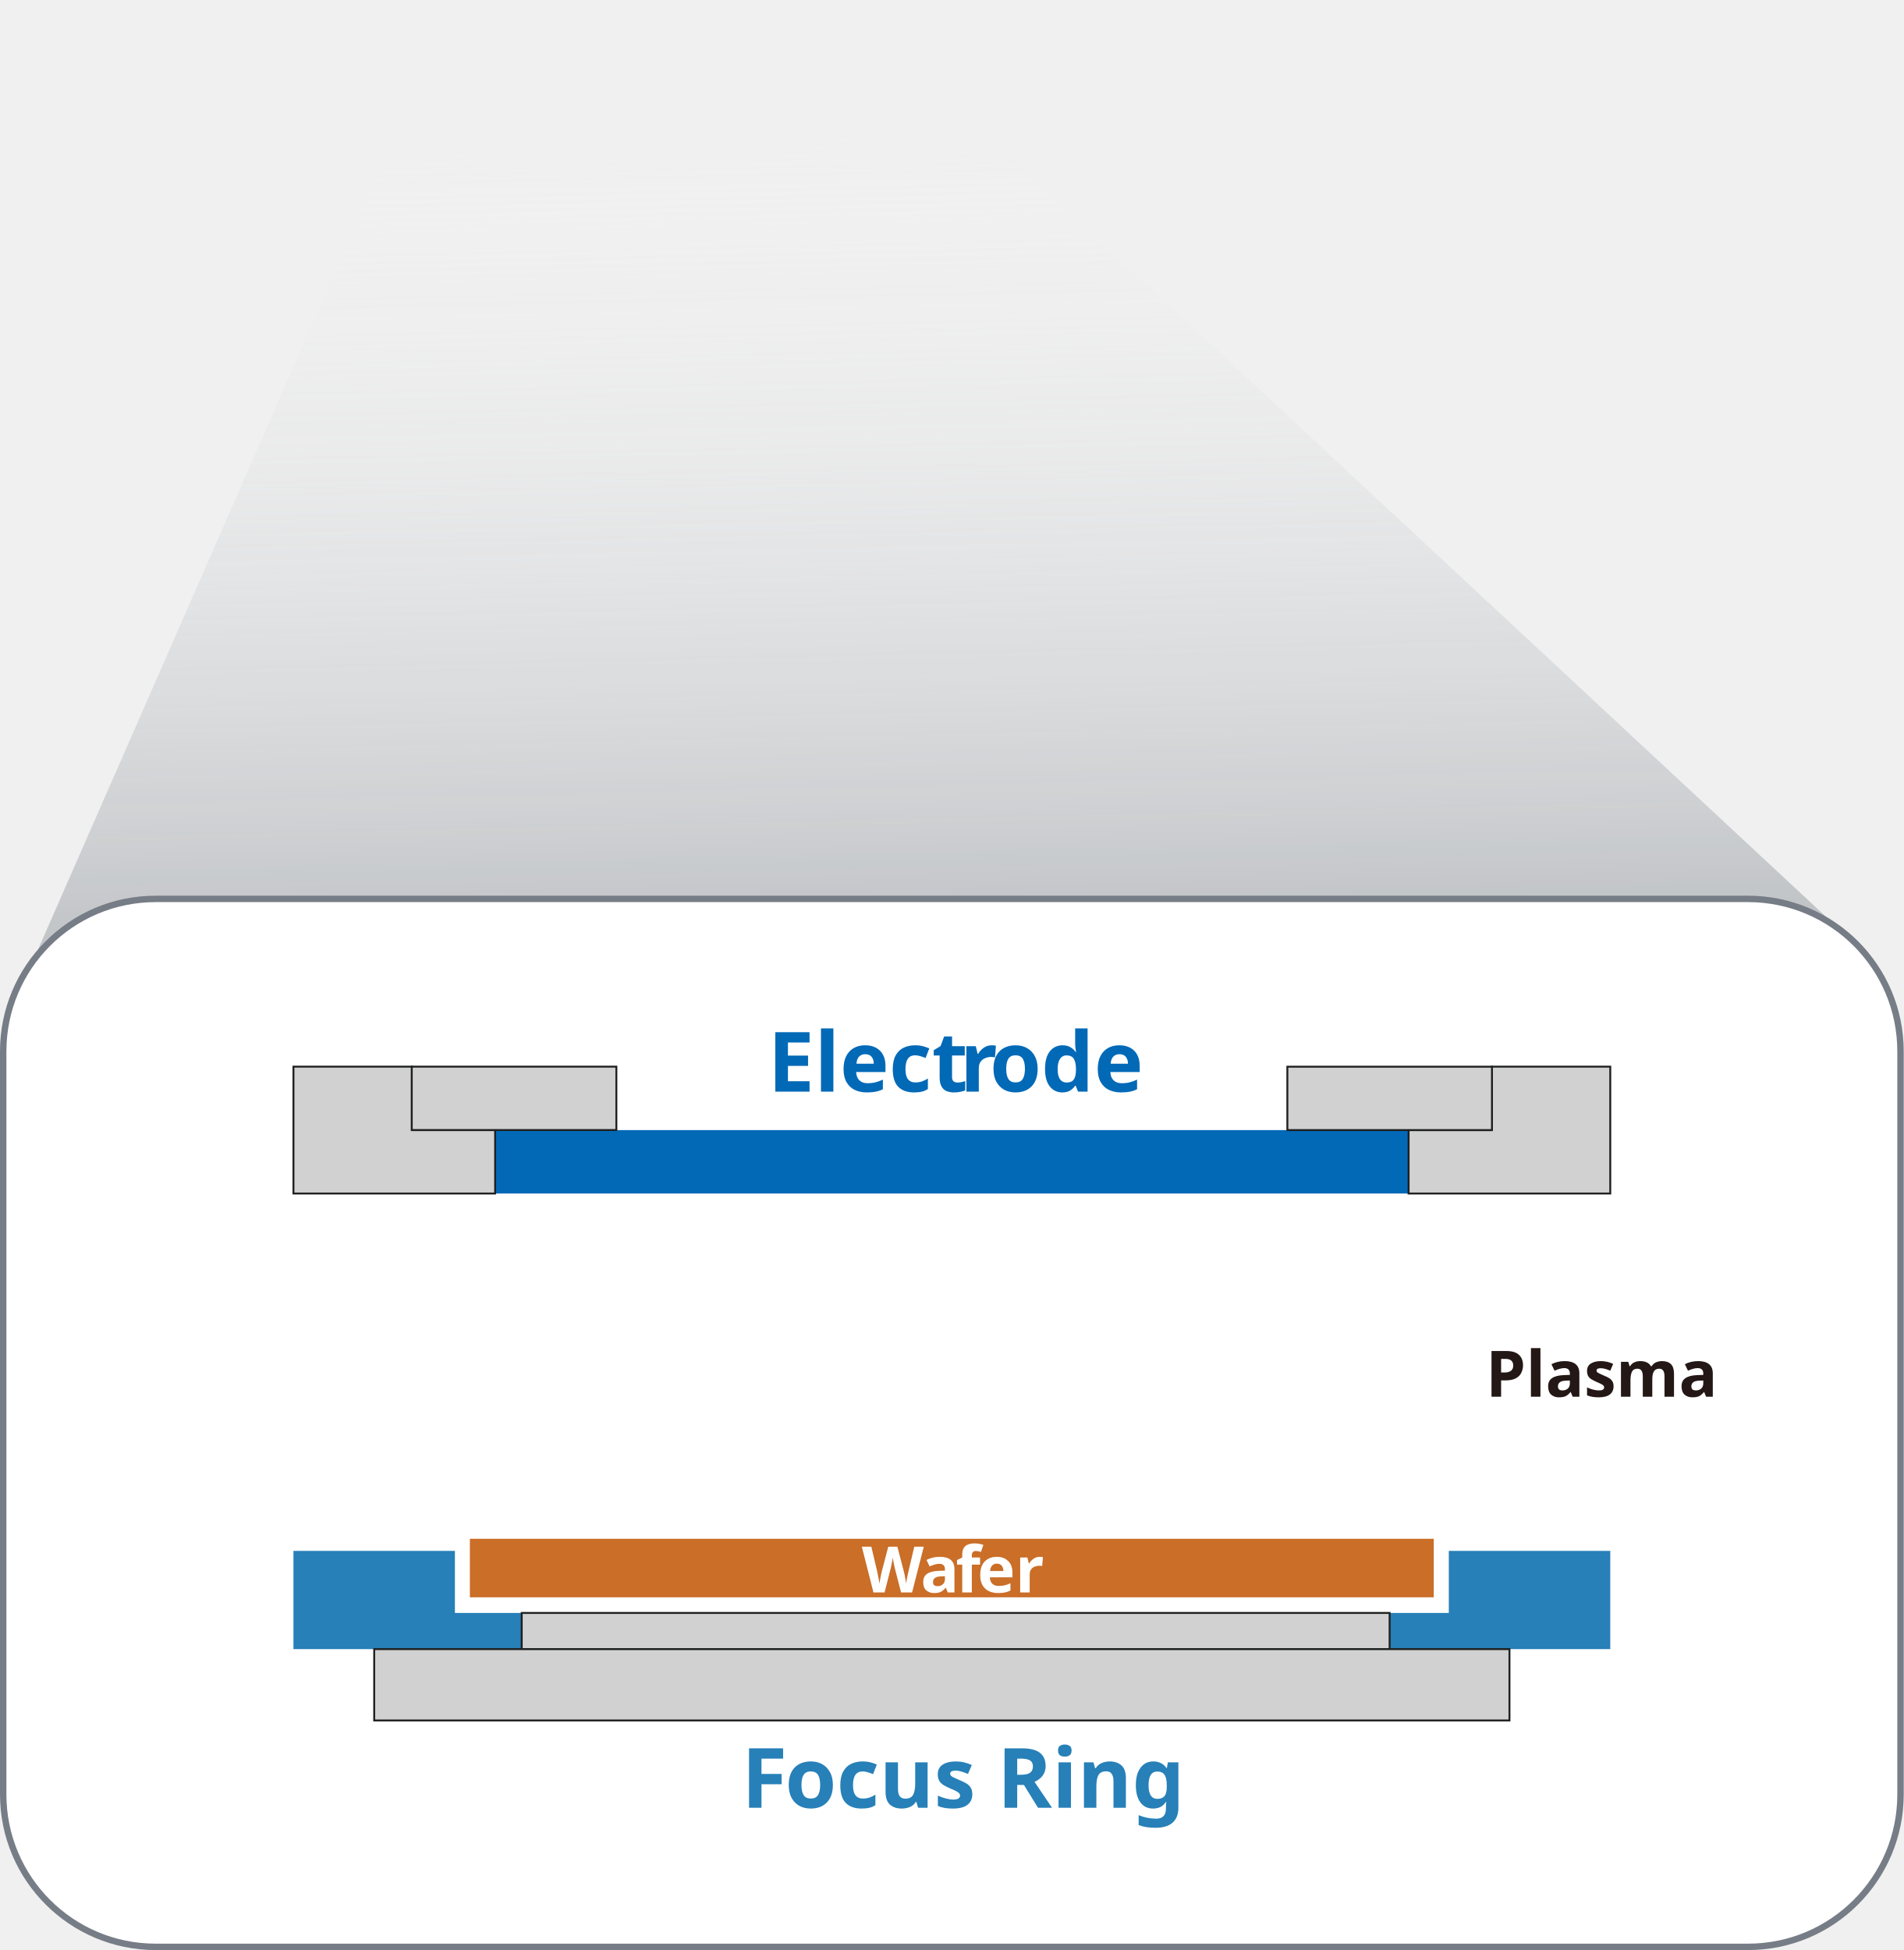
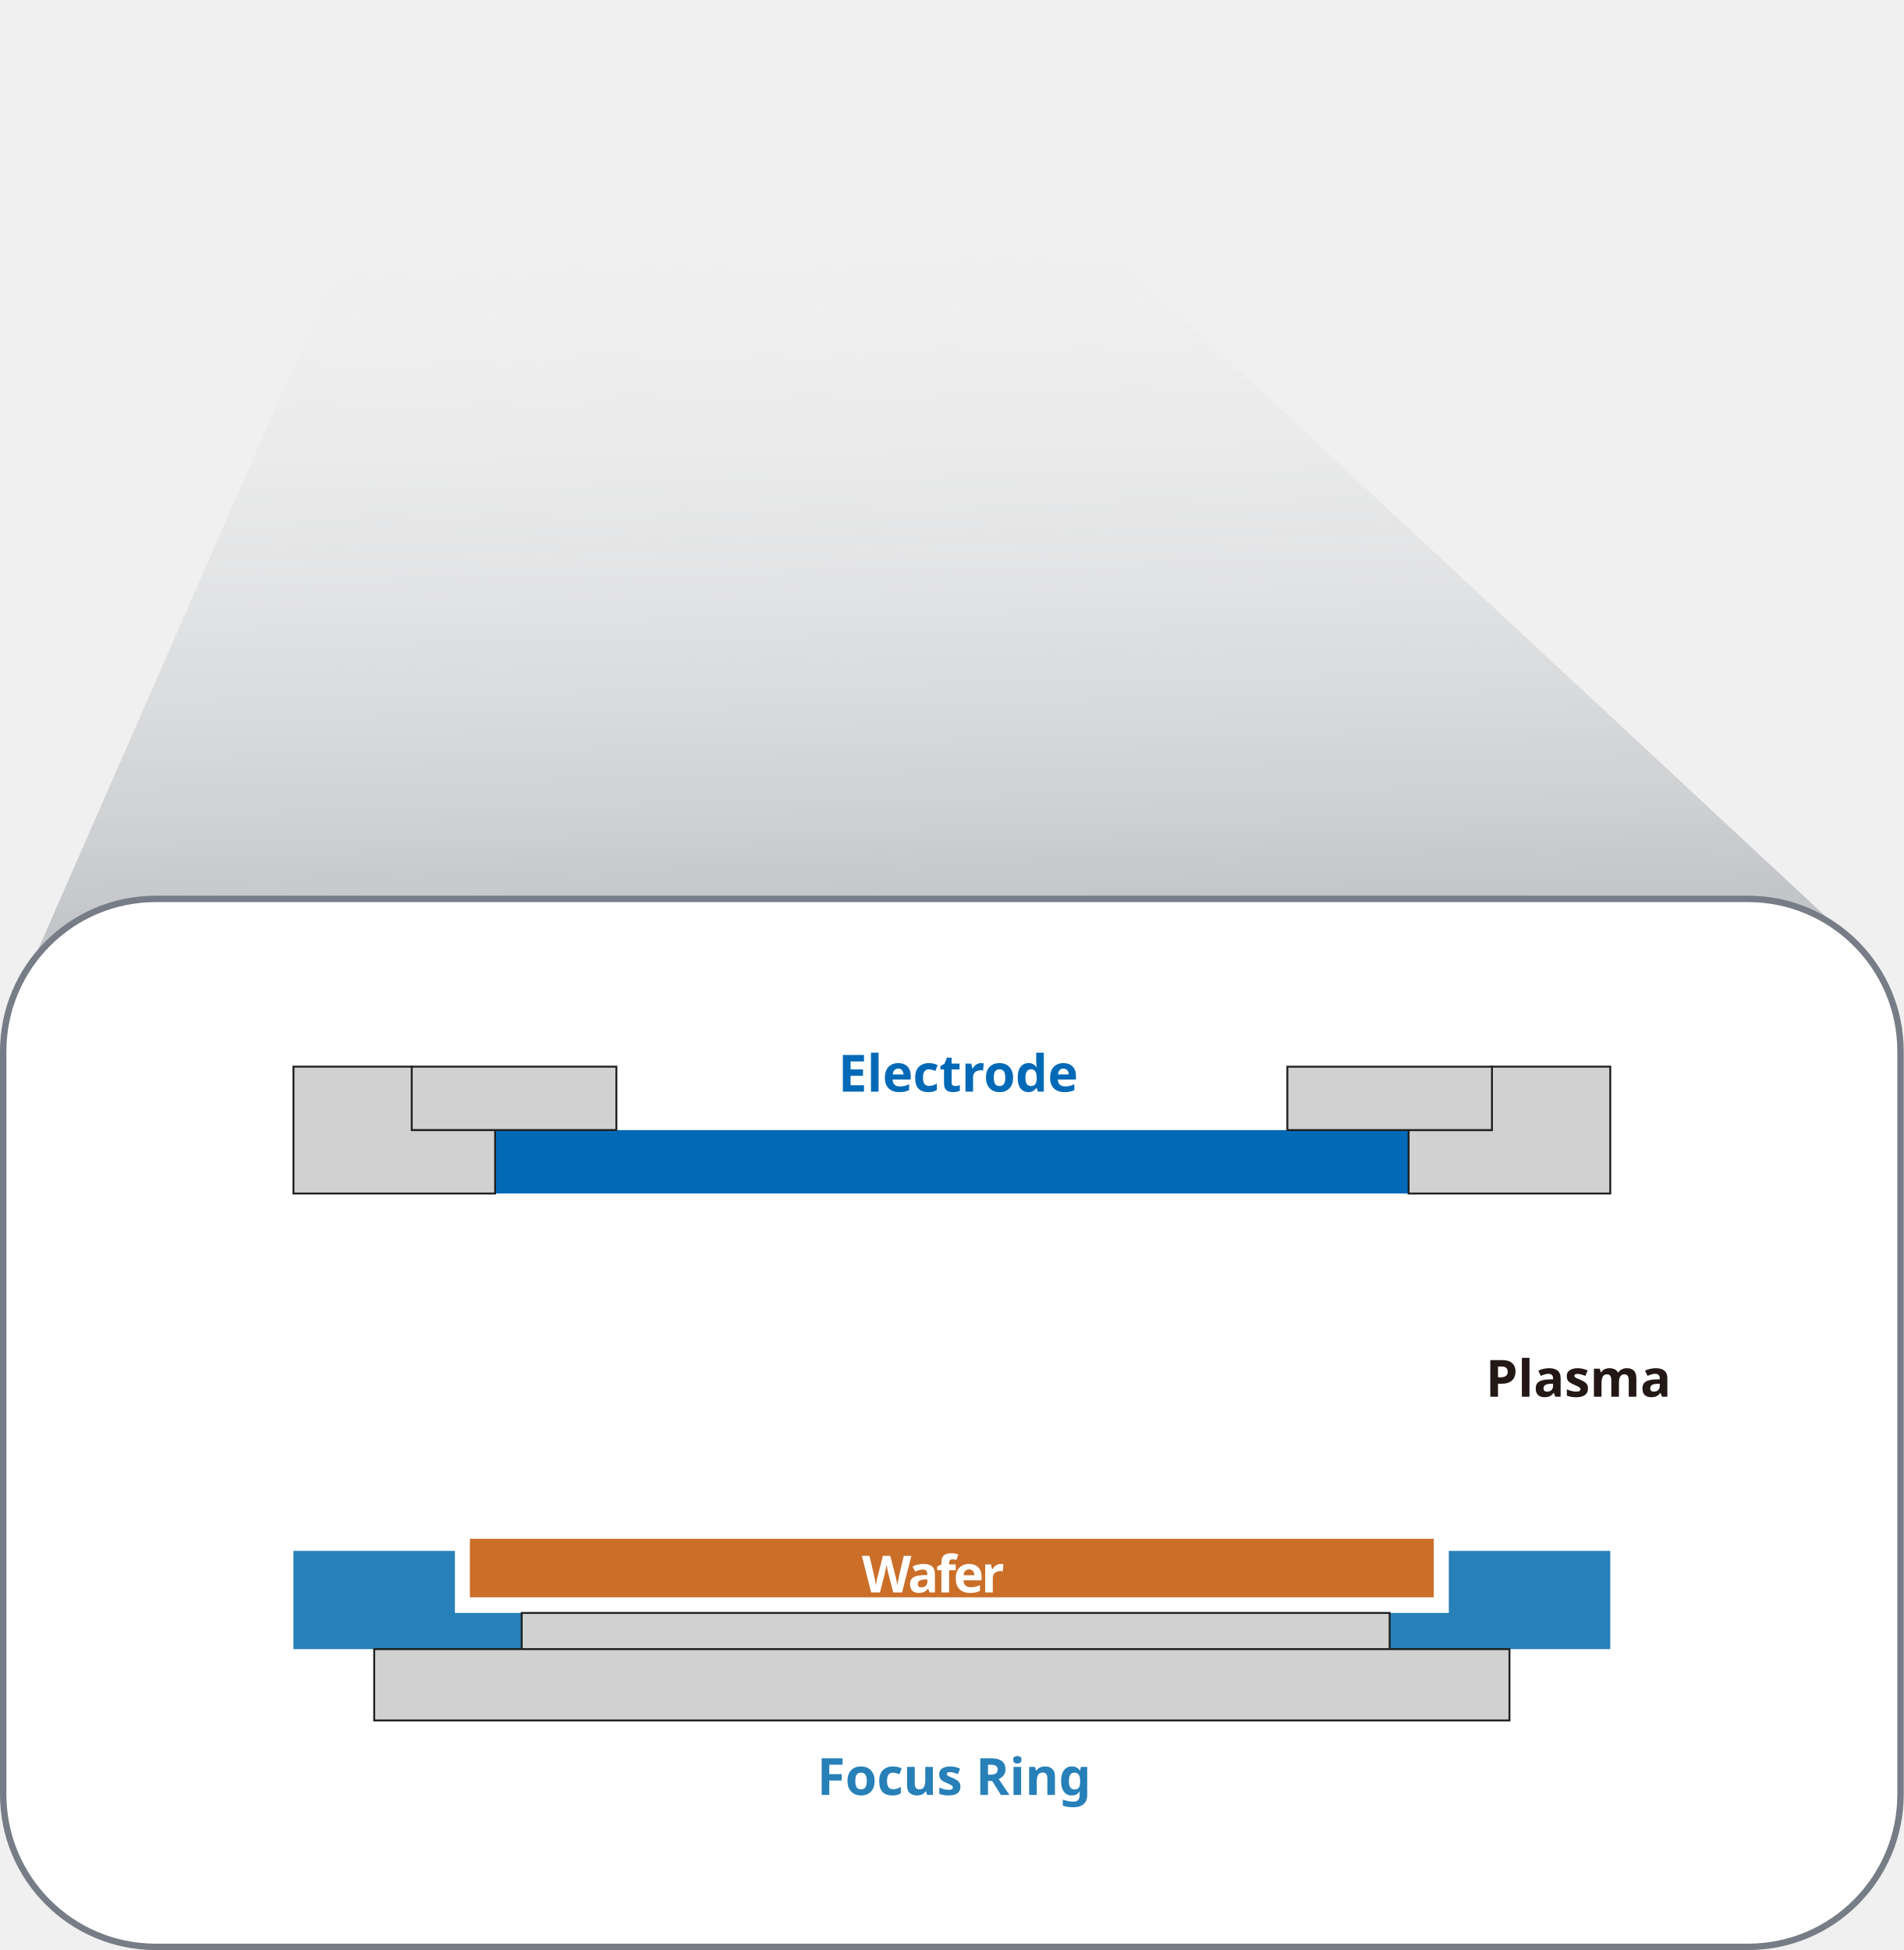
<svg xmlns="http://www.w3.org/2000/svg" id="uuid-a1771986-d1ce-4d9b-9377-80762ac82bba" data-name="레이어 2" viewBox="0 0 297.25 304.48">
  <defs>
    <style>
+ 
+     * {
+       font-size: 8px;
+ 
+     }
      .uuid-da35f2e5-7446-43fb-8f2d-be4d7a3e37a3, .uuid-98abb488-b1ce-478b-959d-59349039061a {
        fill: #0269b7;
      }

      .uuid-da35f2e5-7446-43fb-8f2d-be4d7a3e37a3, .uuid-90876433-3e06-4977-9b7d-3fcc2cee2a48, .uuid-4d8c8291-d922-4651-bdb7-87dbaec4d8e6, .uuid-0b89c4af-b122-4bbf-9a93-a7c08caa8c1b {
        stroke-width: 0px;
      }

      .uuid-98abb488-b1ce-478b-959d-59349039061a, .uuid-0f7956f6-81b6-4676-82cc-a1d43b873f23 {
-         font-size: 13px;
+         font-size: 8px;
      }

      .uuid-98abb488-b1ce-478b-959d-59349039061a, .uuid-0f7956f6-81b6-4676-82cc-a1d43b873f23, .uuid-b16efc57-df13-4323-925b-3966d3fe9cbb, .uuid-dcd0c259-bd83-4eae-aaa0-a6dd0743fb8f {
        font-family: Pretendard-SemiBold-KSCpc-EUC-H, Pretendard;
        font-weight: 600;
      }

      .uuid-10f3b19a-0731-4545-82a3-b7f688f0c6f7 {
        letter-spacing: -.02em;
      }

      .uuid-0e89eb17-85c1-4b76-ab79-f9dff73da239 {
        fill: #d1d1d1;
        stroke: #1f2020;
        stroke-width: .3px;
      }

      .uuid-0e89eb17-85c1-4b76-ab79-f9dff73da239, .uuid-4ae2f9f1-51e3-483c-86c0-66813aaab475 {
        stroke-miterlimit: 10;
      }

      .uuid-0f7956f6-81b6-4676-82cc-a1d43b873f23, .uuid-90876433-3e06-4977-9b7d-3fcc2cee2a48 {
        fill: #2780b8;
      }

      .uuid-4ae2f9f1-51e3-483c-86c0-66813aaab475 {
        stroke: #767d86;
        stroke-width: 1px;
      }

      .uuid-4ae2f9f1-51e3-483c-86c0-66813aaab475, .uuid-b16efc57-df13-4323-925b-3966d3fe9cbb {
        fill: #fff;
      }

      .uuid-bf8e1222-93eb-4a95-9a4f-6494e242c369 {
        letter-spacing: -.02em;
      }

      .uuid-b16efc57-df13-4323-925b-3966d3fe9cbb, .uuid-dcd0c259-bd83-4eae-aaa0-a6dd0743fb8f {
-         font-size: 10px;
+         font-size: 8px;
      }

      .uuid-dcd0c259-bd83-4eae-aaa0-a6dd0743fb8f {
        fill: #231815;
      }

      .uuid-ea09815f-8977-46eb-8615-a0361eb09c58 {
        letter-spacing: -.05em;
      }

      .uuid-4d8c8291-d922-4651-bdb7-87dbaec4d8e6 {
        fill: #ca6e28;
      }

      .uuid-0b89c4af-b122-4bbf-9a93-a7c08caa8c1b {
        fill: url(#uuid-ab13f6e0-359e-4c02-a63a-6d98c973854a);
      }

      .uuid-095b5169-58d1-45e5-a0c2-f653dec0b0b9 {
        letter-spacing: -.04em;
      }
    </style>
    <linearGradient id="uuid-ab13f6e0-359e-4c02-a63a-6d98c973854a" data-name="무제 그라디언트 62" x1="141.7" y1="18.33" x2="144.82" y2="160.98" gradientUnits="userSpaceOnUse">
      <stop offset="0" stop-color="#fff" stop-opacity="0" />
      <stop offset="1" stop-color="#767d86" stop-opacity=".5" />
    </linearGradient>
  </defs>
  <g id="uuid-49b7e179-3fd9-4486-84c1-48223de06e9d" data-name="레이어 1">
    <g>
      <polygon class="uuid-0b89c4af-b122-4bbf-9a93-a7c08caa8c1b" points="145.53 13.23 287.25 145.13 1.96 157.34 70.93 0 145.53 13.23" />
      <rect class="uuid-4ae2f9f1-51e3-483c-86c0-66813aaab475" x=".5" y="140.36" width="296.25" height="163.63" rx="23.81" ry="23.81" />
      <rect class="uuid-da35f2e5-7446-43fb-8f2d-be4d7a3e37a3" x="77.31" y="176.46" width="142.63" height="9.9" />
      <polygon class="uuid-0e89eb17-85c1-4b76-ab79-f9dff73da239" points="64.37 176.46 64.37 166.55 45.82 166.55 45.82 186.36 49.9 186.36 64.37 186.36 77.31 186.36 77.31 176.46 64.37 176.46" />
      <rect class="uuid-0e89eb17-85c1-4b76-ab79-f9dff73da239" x="64.29" y="166.55" width="31.95" height="9.9" />
      <polygon class="uuid-0e89eb17-85c1-4b76-ab79-f9dff73da239" points="232.89 176.46 232.89 166.55 251.43 166.55 251.43 186.36 247.36 186.36 232.89 186.36 219.94 186.36 219.94 176.46 232.89 176.46" />
      <rect class="uuid-0e89eb17-85c1-4b76-ab79-f9dff73da239" x="201.01" y="166.55" width="31.95" height="9.9" transform="translate(433.97 343.01) rotate(-180)" />
      <polygon class="uuid-90876433-3e06-4977-9b7d-3fcc2cee2a48" points="71.03 251.85 71.03 242.16 45.82 242.16 45.82 251.85 45.82 257.5 81.46 257.5 81.46 251.85 71.03 251.85" />
      <polygon class="uuid-90876433-3e06-4977-9b7d-3fcc2cee2a48" points="226.22 242.16 226.22 251.85 215.79 251.85 215.79 257.5 251.43 257.5 251.43 251.85 251.43 242.16 226.22 242.16" />
      <rect class="uuid-4d8c8291-d922-4651-bdb7-87dbaec4d8e6" x="73.37" y="240.27" width="150.5" height="9.14" />
      <rect class="uuid-0e89eb17-85c1-4b76-ab79-f9dff73da239" x="81.46" y="251.85" width="135.52" height="5.66" />
      <rect class="uuid-0e89eb17-85c1-4b76-ab79-f9dff73da239" x="58.43" y="257.5" width="177.26" height="11.14" />
      <text class="uuid-dcd0c259-bd83-4eae-aaa0-a6dd0743fb8f" transform="translate(231.98 218.09)">
        <tspan x="0" y="0">Plasma</tspan>
      </text>
      <text class="uuid-b16efc57-df13-4323-925b-3966d3fe9cbb" transform="translate(134.57 248.65)">
-         <tspan class="uuid-ea09815f-8977-46eb-8615-a0361eb09c58" x="0" y="0">W</tspan>
-         <tspan x="9.16" y="0">a</tspan>
-         <tspan class="uuid-10f3b19a-0731-4545-82a3-b7f688f0c6f7" x="14.66" y="0">f</tspan>
-         <tspan x="18.03" y="0">er</tspan>
+         <tspan class="uuid-ea09815f-8977-46eb-8615-a0361eb09c58" x="0" y="0">Wafer</tspan>
+         <tspan x="9.16" y="0" />
+         <tspan class="uuid-10f3b19a-0731-4545-82a3-b7f688f0c6f7" x="14.66" y="0" />
+         <tspan x="18.03" y="0" />
      </text>
-       <text class="uuid-98abb488-b1ce-478b-959d-59349039061a" transform="translate(119.89 170.45)">
-         <tspan x="0" y="0">Elect</tspan>
-         <tspan class="uuid-bf8e1222-93eb-4a95-9a4f-6494e242c369" x="29.99" y="0">r</tspan>
-         <tspan x="34.66" y="0">ode</tspan>
+       <text class="uuid-98abb488-b1ce-478b-959d-59349039061a" transform="translate(130.89 170.45)">
+         <tspan x="0" y="0">Electrode</tspan>
+         <tspan class="uuid-bf8e1222-93eb-4a95-9a4f-6494e242c369" x="29.99" y="0" />
+         <tspan x="34.66" y="0" />
      </text>
-       <text class="uuid-0f7956f6-81b6-4676-82cc-a1d43b873f23" transform="translate(115.79 282.27)">
-         <tspan class="uuid-095b5169-58d1-45e5-a0c2-f653dec0b0b9" x="0" y="0">F</tspan>
-         <tspan x="6.79" y="0">ocus Ring</tspan>
+       <text class="uuid-0f7956f6-81b6-4676-82cc-a1d43b873f23" transform="translate(120.79 280.27)">
+         <tspan class="uuid-095b5169-58d1-45e5-a0c2-f653dec0b0b9" x="0" y="0" />
+         <tspan x="6.79" y="0">Focus Ring</tspan>
      </text>
    </g>
  </g>
</svg>
